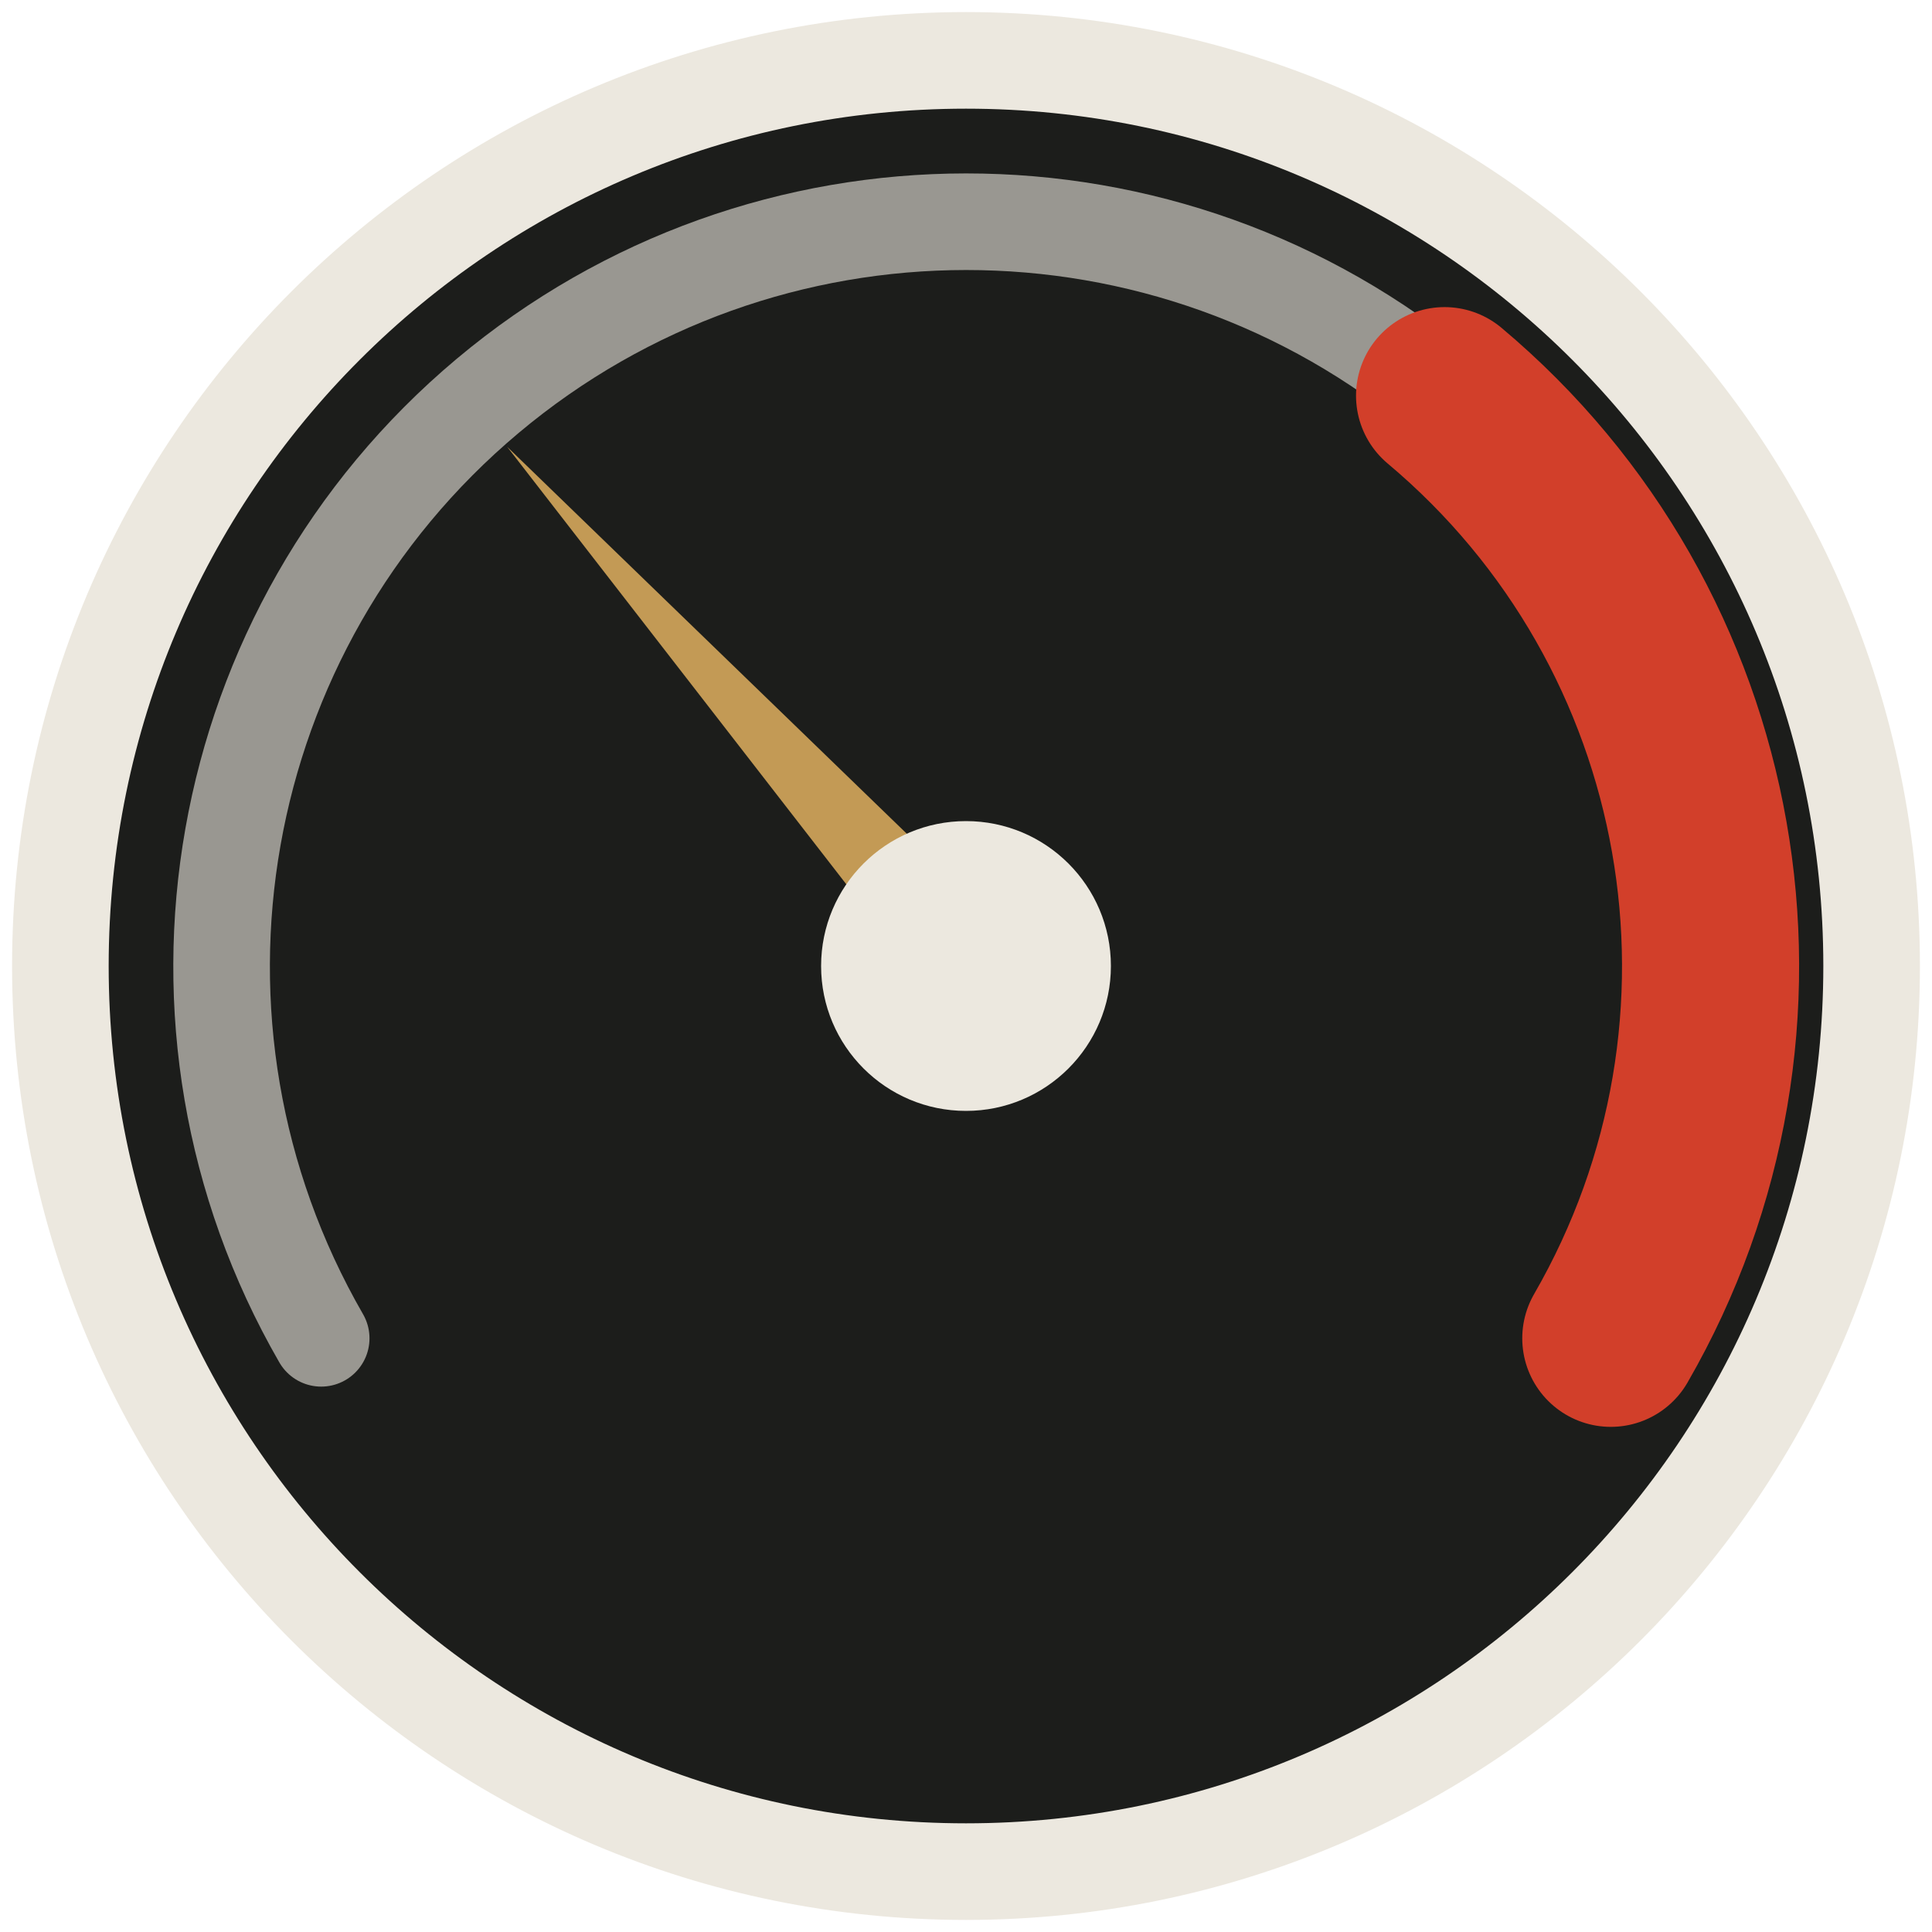
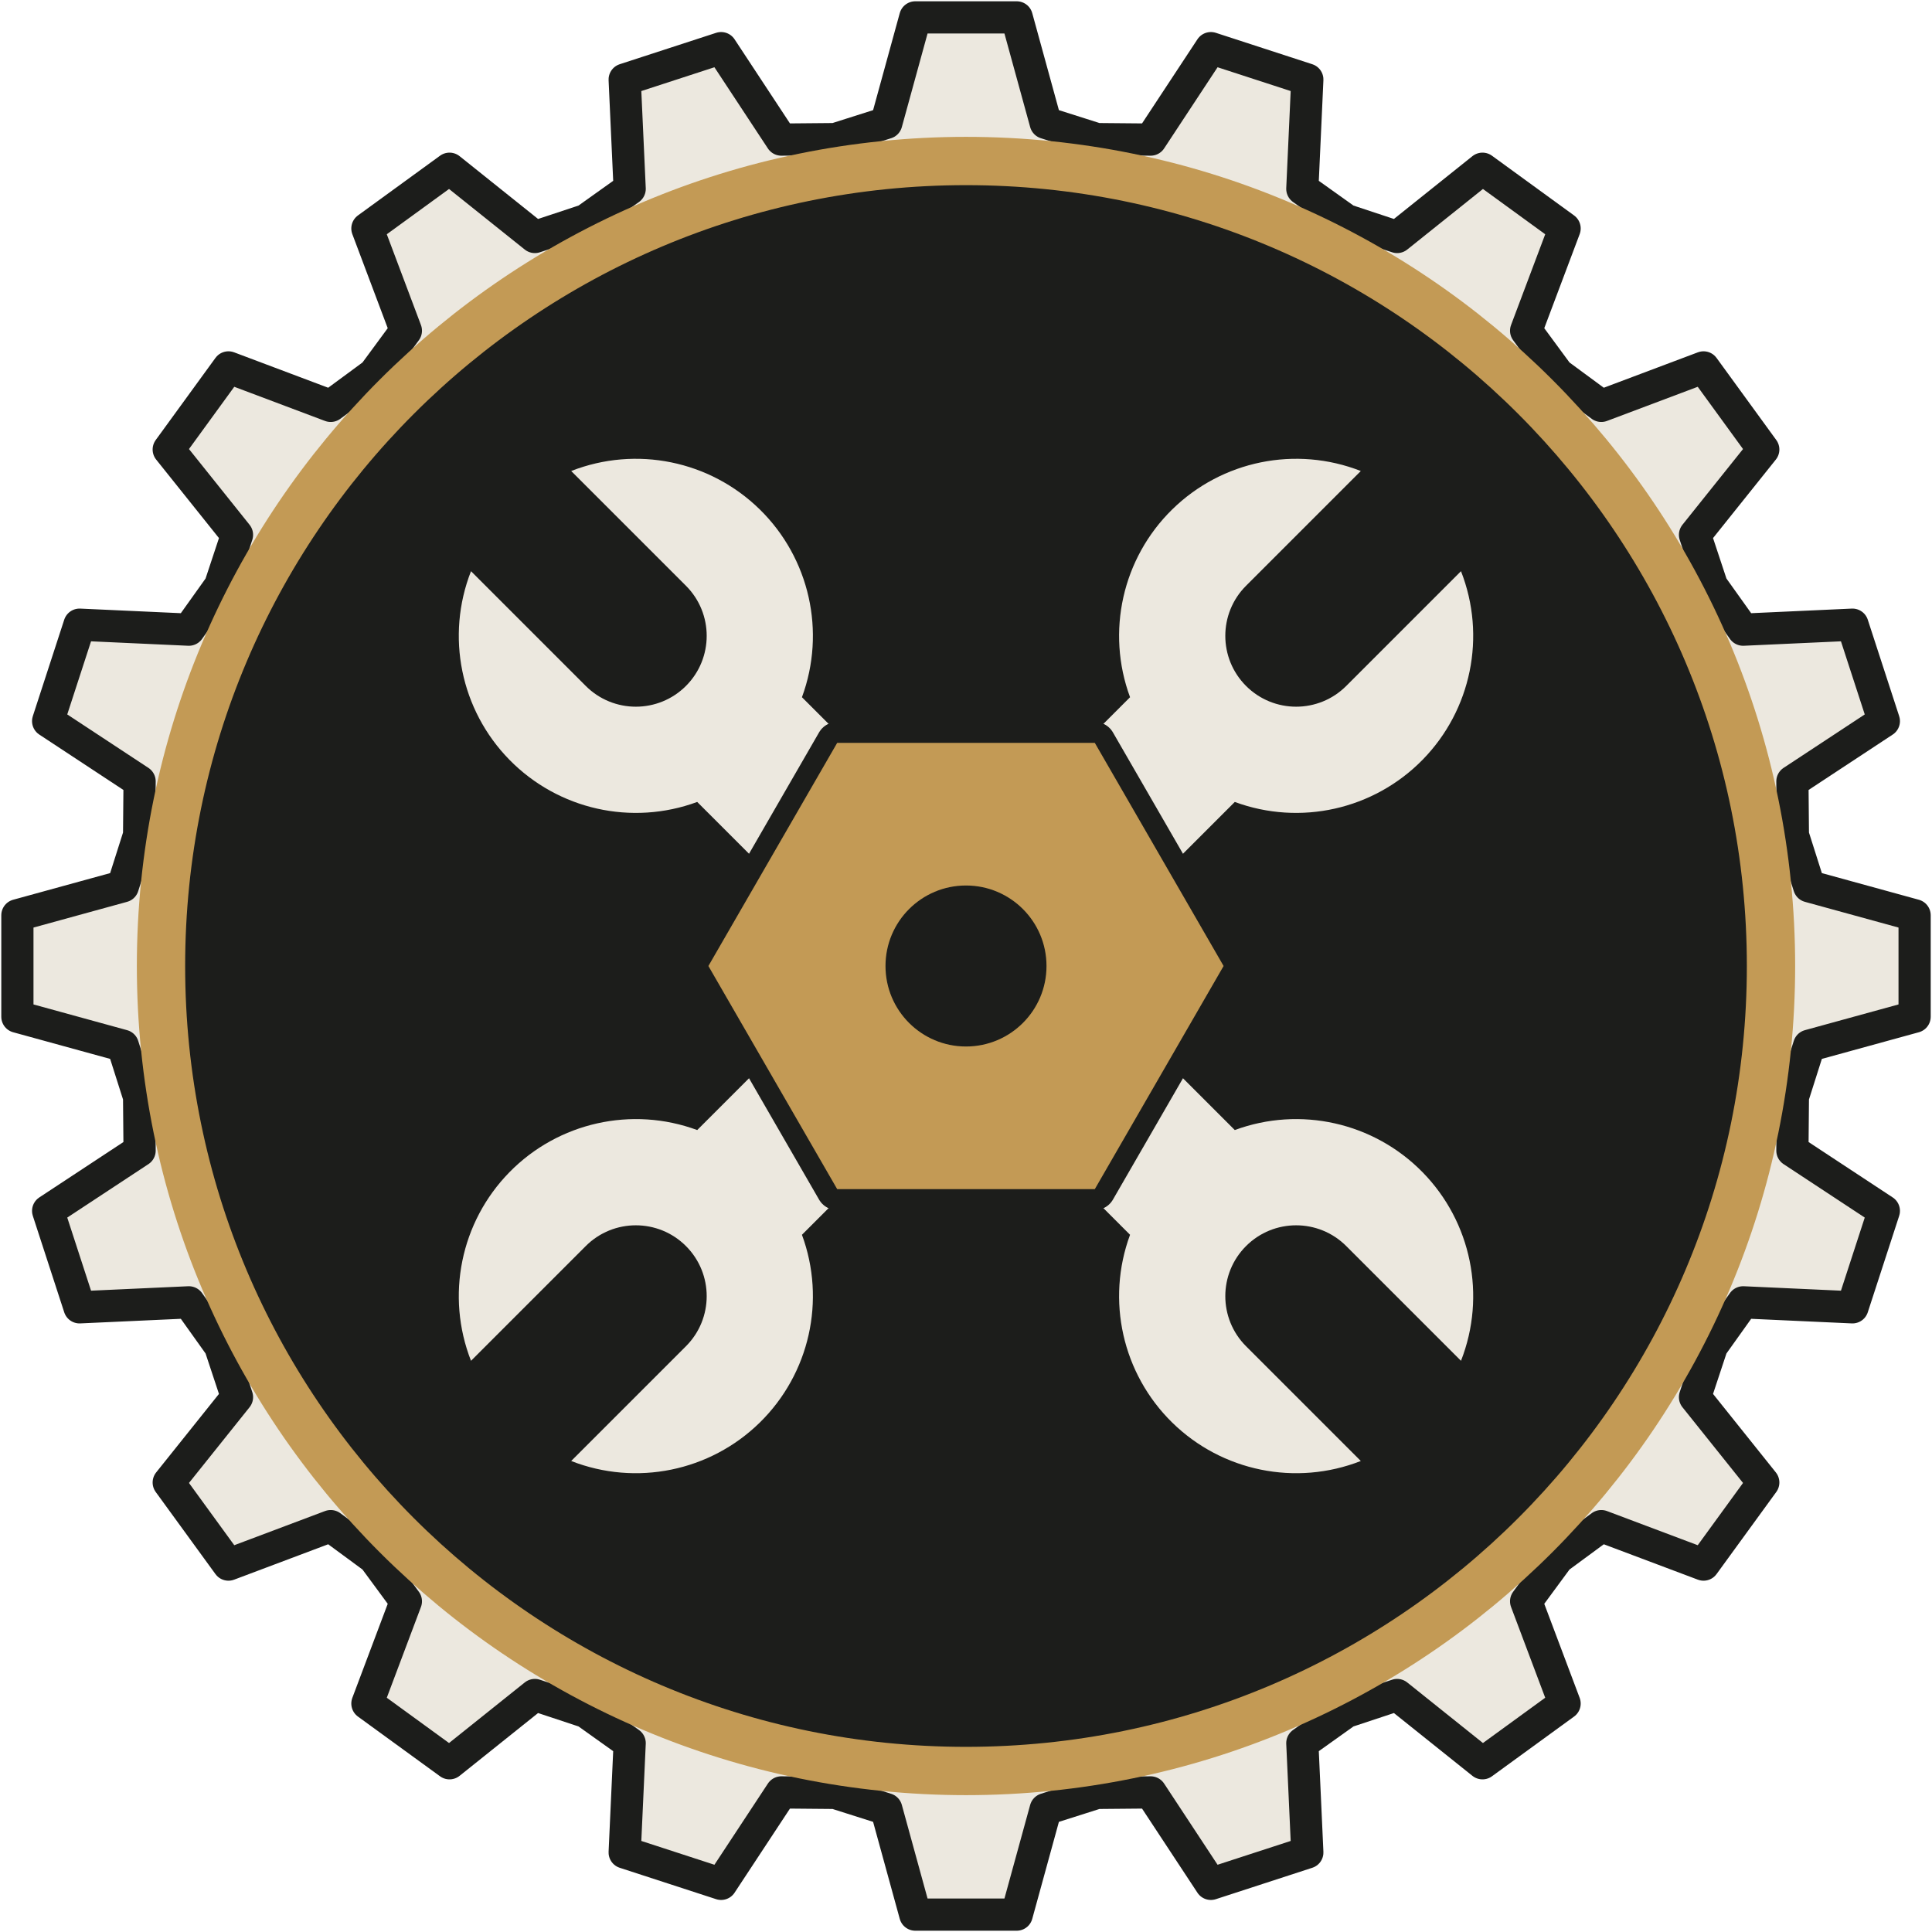
- <svg xmlns="http://www.w3.org/2000/svg" viewBox="0 0 48 48">
-   <circle cx="24" cy="24" r="22.5" fill="#1c1d1b" stroke="#ece8df" stroke-width="2.4" />
-   <path d="M7.98 33.25 A18.5 18.5 0 0 1 35.89 9.83" fill="none" stroke="#ece8df" stroke-width="2.4" stroke-linecap="round" opacity=".6" />
-   <path d="M35.89 9.83 A18.5 18.5 0 0 1 40.02 33.25" fill="none" stroke="#d23f2a" stroke-width="4.4" stroke-linecap="round" />
-   <path d="M24 26.5 L22.6 24 L12.6 11.1 L25.2 23.3 Z" fill="#c39a55" />
-   <circle cx="24" cy="24" r="3.6" fill="#ece8df" />
+ <svg xmlns="http://www.w3.org/2000/svg" viewBox="-60 -60 120 120">
+   <path d="M-8.13 -51.36L-4.95 -52.37L-3.15 -58.92L3.15 -58.92L4.95 -52.37L8.13 -51.36L11.47 -51.33L15.21 -57.01L21.2 -55.06L20.89 -48.27L23.61 -46.33L26.78 -45.28L32.08 -49.52L37.18 -45.81L34.79 -39.46L36.77 -36.77L39.46 -34.79L45.81 -37.18L49.52 -32.08L45.28 -26.78L46.33 -23.61L48.27 -20.89L55.06 -21.2L57.01 -15.21L51.33 -11.47L51.36 -8.13L52.37 -4.95L58.92 -3.15L58.92 3.15L52.37 4.95L51.36 8.13L51.33 11.47L57.01 15.21L55.06 21.2L48.27 20.89L46.33 23.61L45.28 26.78L49.52 32.08L45.81 37.18L39.46 34.79L36.77 36.77L34.79 39.46L37.18 45.81L32.08 49.52L26.78 45.28L23.61 46.33L20.89 48.27L21.2 55.06L15.21 57.01L11.47 51.33L8.13 51.36L4.95 52.37L3.15 58.92L-3.15 58.92L-4.95 52.37L-8.13 51.36L-11.47 51.33L-15.21 57.01L-21.2 55.06L-20.89 48.27L-23.61 46.33L-26.78 45.28L-32.08 49.52L-37.18 45.81L-34.79 39.46L-36.77 36.77L-39.46 34.79L-45.81 37.18L-49.52 32.08L-45.28 26.78L-46.33 23.61L-48.27 20.89L-55.06 21.2L-57.01 15.21L-51.33 11.47L-51.36 8.13L-52.37 4.95L-58.92 3.15L-58.92 -3.15L-52.37 -4.95L-51.36 -8.13L-51.33 -11.47L-57.01 -15.21L-55.06 -21.2L-48.27 -20.89L-46.33 -23.61L-45.28 -26.78L-49.52 -32.08L-45.81 -37.18L-39.46 -34.79L-36.77 -36.77L-34.79 -39.46L-37.18 -45.81L-32.08 -49.52L-26.78 -45.28L-23.61 -46.33L-20.89 -48.27L-21.2 -55.06L-15.21 -57.01L-11.47 -51.33Z" fill="#ece8df" stroke="#1c1d1b" stroke-width="2" stroke-linejoin="round" />
+   <circle r="50" fill="#1c1d1b" stroke="#c39a55" stroke-width="3" />
+   <g fill="#ece8df" stroke="#1c1d1b" stroke-width="2.4" stroke-linejoin="round" paint-order="stroke">
+     <path d="M-19.01 -4.6 L19.01 -4.6 A11 11 0 0 1 39.08 -4.4 L29 -4.4 A4.4 4.4 0 0 0 29 4.4 L39.08 4.4 A11 11 0 0 1 19.01 4.6 L-19.01 4.6 A11 11 0 0 1 -39.08 4.4 L-29 4.4 A4.4 4.4 0 0 0 -29 -4.4 L-39.08 -4.4 A11 11 0 0 1 -19.01 -4.6 Z" transform="rotate(45)" />
+     <path d="M-19.01 -4.6 L19.01 -4.6 A11 11 0 0 1 39.08 -4.4 L29 -4.4 A4.4 4.4 0 0 0 29 4.4 L39.08 4.4 A11 11 0 0 1 19.01 4.6 L-19.01 4.6 A11 11 0 0 1 -39.08 4.4 L-29 4.4 A4.4 4.4 0 0 0 -29 -4.4 L-39.08 -4.4 A11 11 0 0 1 -19.01 -4.6 Z" transform="rotate(-45)" />
+   </g>
+   <polygon points="8 -13.86 16 0 8 13.86 -8 13.86 -16 0 -8 -13.86" fill="#c39a55" stroke="#1c1d1b" stroke-width="2.6" stroke-linejoin="round" paint-order="stroke" />
+   <circle r="5" fill="#1c1d1b" />
</svg>
